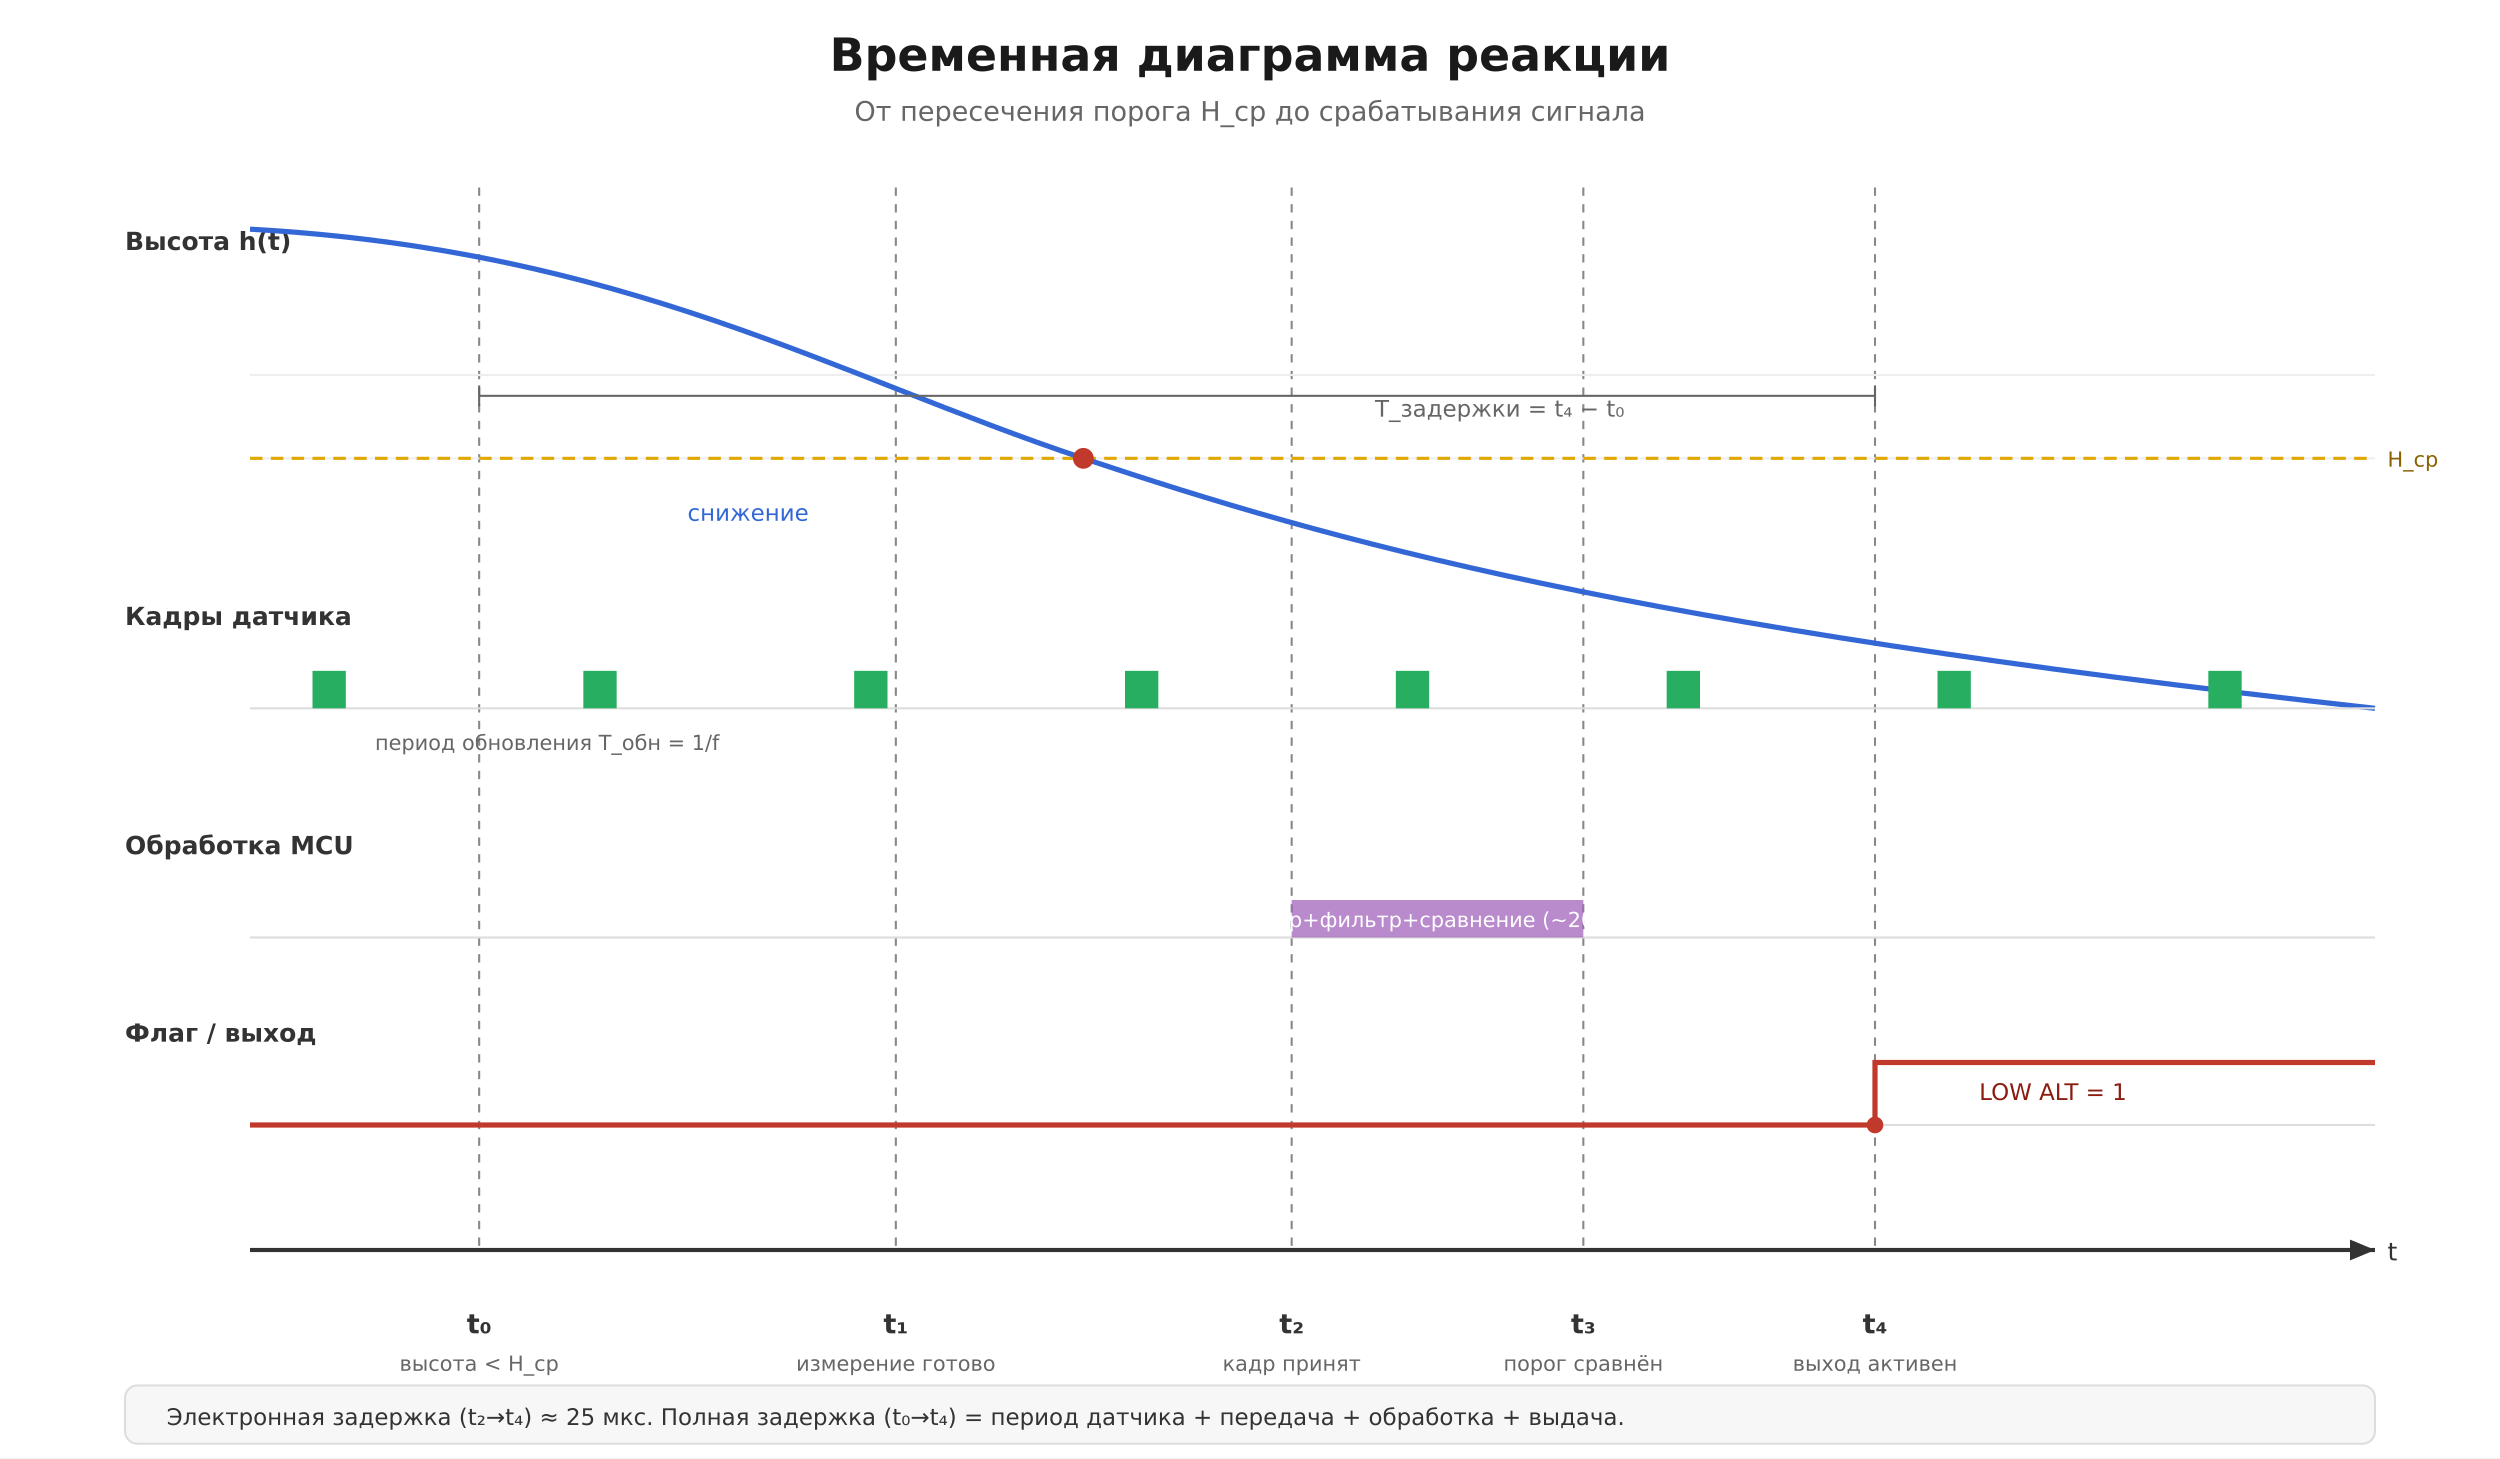
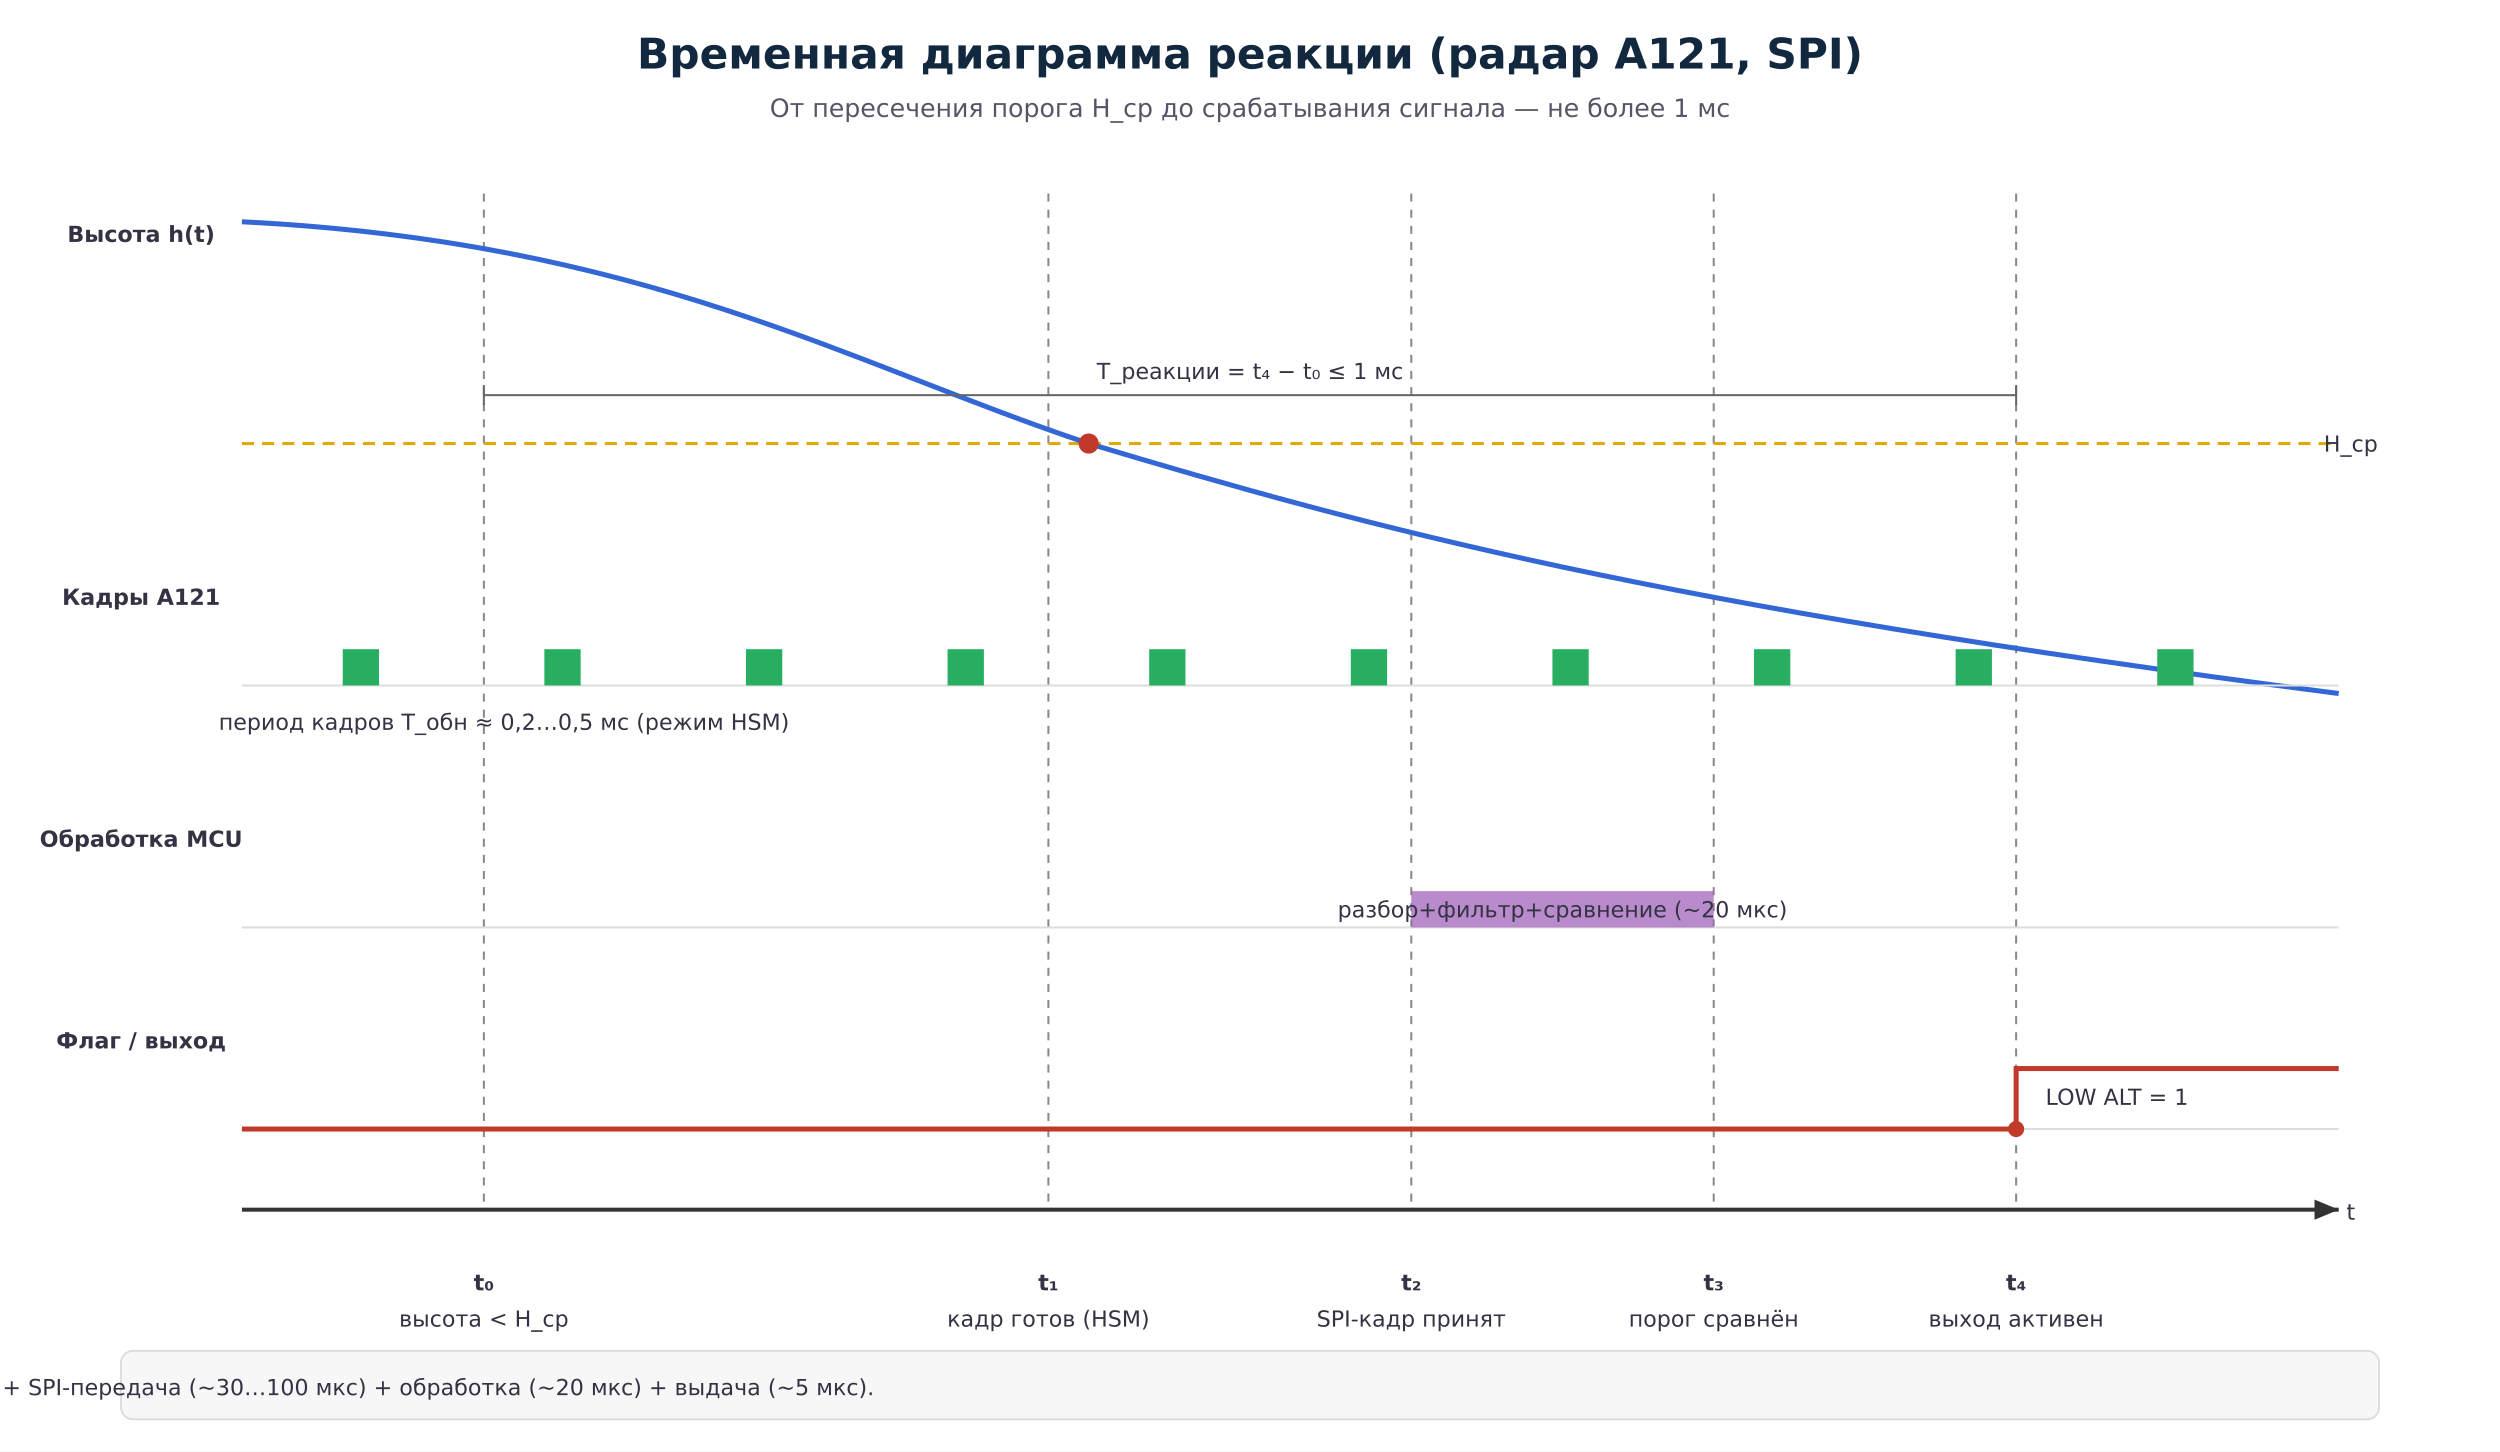
- <svg xmlns="http://www.w3.org/2000/svg" width="1200" height="700" viewBox="0 0 1200 700" font-family="DejaVu Sans, Arial, sans-serif">
-   <rect width="1200" height="700" fill="#ffffff" />
-   <text x="600" y="34" font-size="22" font-weight="bold" text-anchor="middle" fill="#1a1a1a">Временная диаграмма реакции</text>
-   <text x="600" y="58" font-size="13" text-anchor="middle" fill="#666">От пересечения порога H_ср до срабатывания сигнала</text>
-   <line x1="120" y1="600" x2="1140" y2="600" stroke="#333" stroke-width="2" />
-   <polygon points="1140,600 1128,595 1128,605" fill="#333" />
-   <text x="1146" y="605" font-size="12" fill="#333">t</text>
-   <g stroke="#888" stroke-width="1" stroke-dasharray="4 4">
-     <line x1="230" y1="90" x2="230" y2="600" />
-     <line x1="430" y1="90" x2="430" y2="600" />
-     <line x1="620" y1="90" x2="620" y2="600" />
-     <line x1="760" y1="90" x2="760" y2="600" />
-     <line x1="900" y1="90" x2="900" y2="600" />
-   </g>
-   <g font-size="13" font-weight="bold" fill="#333" text-anchor="middle">
-     <text x="230" y="640">t₀</text>
-     <text x="430" y="640">t₁</text>
-     <text x="620" y="640">t₂</text>
-     <text x="760" y="640">t₃</text>
-     <text x="900" y="640">t₄</text>
-   </g>
-   <g font-size="10" fill="#666" text-anchor="middle">
-     <text x="230" y="658">высота &lt; H_ср</text>
-     <text x="430" y="658">измерение готово</text>
-     <text x="620" y="658">кадр принят</text>
-     <text x="760" y="658">порог сравнён</text>
-     <text x="900" y="658">выход активен</text>
-   </g>
-   <text x="60" y="120" font-size="12" font-weight="bold" fill="#333">Высота h(t)</text>
-   <line x1="120" y1="180" x2="1140" y2="180" stroke="#eee" />
-   <line x1="120" y1="220" x2="1140" y2="220" stroke="#eee" />
-   <line x1="120" y1="220" x2="1140" y2="220" stroke="#e0a800" stroke-width="1.5" stroke-dasharray="6 4" />
-   <text x="1146" y="224" font-size="10" fill="#8a6100">H_ср</text>
-   <path d="M120,110 C300,120 400,180 520,220 C640,260 780,300 1140,340" fill="none" stroke="#3367d6" stroke-width="2.5" />
-   <circle cx="520" cy="220" r="5" fill="#c0392b" />
-   <text x="60" y="300" font-size="12" font-weight="bold" fill="#333">Кадры датчика</text>
-   <line x1="120" y1="340" x2="1140" y2="340" stroke="#ddd" />
-   <g fill="#27ae60">
-     <rect x="150" y="322" width="16" height="18" />
-     <rect x="280" y="322" width="16" height="18" />
-     <rect x="410" y="322" width="16" height="18" />
-     <rect x="540" y="322" width="16" height="18" />
-     <rect x="670" y="322" width="16" height="18" />
-     <rect x="800" y="322" width="16" height="18" />
-     <rect x="930" y="322" width="16" height="18" />
-     <rect x="1060" y="322" width="16" height="18" />
-   </g>
-   <text x="180" y="360" font-size="10" fill="#666">период обновления T_обн = 1/f</text>
-   <text x="60" y="410" font-size="12" font-weight="bold" fill="#333">Обработка MCU</text>
-   <line x1="120" y1="450" x2="1140" y2="450" stroke="#ddd" />
-   <rect x="620" y="432" width="140" height="18" fill="#9b59b6" opacity="0.7" />
-   <text x="690" y="445" font-size="10" fill="#fff" text-anchor="middle">разбор+фильтр+сравнение (~20 мкс)</text>
-   <text x="60" y="500" font-size="12" font-weight="bold" fill="#333">Флаг / выход</text>
-   <line x1="120" y1="540" x2="1140" y2="540" stroke="#ddd" />
-   <path d="M120,540 L900,540 L900,510 L1140,510" fill="none" stroke="#c0392b" stroke-width="2.5" />
-   <text x="950" y="528" font-size="11" fill="#8a1c10">LOW ALT = 1</text>
-   <circle cx="900" cy="540" r="4" fill="#c0392b" />
-   <text x="330" y="250" font-size="11" fill="#3367d6">снижение</text>
-   <text x="660" y="200" font-size="11" fill="#666">T_задержки = t₄ − t₀</text>
-   <line x1="230" y1="190" x2="900" y2="190" stroke="#666" stroke-width="1" />
-   <line x1="230" y1="185" x2="230" y2="195" stroke="#666" />
-   <line x1="900" y1="185" x2="900" y2="195" stroke="#666" />
-   <rect x="60" y="665" width="1080" height="28" rx="6" fill="#f7f7f7" stroke="#ddd" />
-   <text x="80" y="684" font-size="11" fill="#333">Электронная задержка (t₂→t₄) ≈ 25 мкс. Полная задержка (t₀→t₄) = период датчика + передача + обработка + выдача.</text>
+ <svg xmlns="http://www.w3.org/2000/svg" width="1240" height="720" viewBox="0 0 1240 720" font-family="DejaVu Sans, Arial, sans-serif">
+   <defs>
+     <marker id="arw" markerWidth="10" markerHeight="10" refX="9" refY="3" orient="auto">
+       <path d="M0,0 L9,3 L0,6 z" fill="#334" />
+     </marker>
+     <style>
+       .box{fill:#eef4fb;stroke:#2b5f9e;stroke-width:2}
+       .box2{fill:#fdf1e6;stroke:#c07a2b;stroke-width:2}
+       .box3{fill:#eafaf0;stroke:#2f8f52;stroke-width:2}
+       .box4{fill:#fdeaea;stroke:#b33;stroke-width:2}
+       .t{font-size:14px;fill:#1a2330;text-anchor:middle;font-weight:bold}
+       .ts{font-size:11px;fill:#556;text-anchor:middle}
+       .wire{stroke:#334;stroke-width:2;fill:none;marker-end:url(#arw)}
+       .title{font-size:21px;font-weight:bold;fill:#12283f;text-anchor:middle}
+       .sub{font-size:12.5px;fill:#556;text-anchor:middle}
+       .lbl{font-size:11px;fill:#334;text-anchor:middle}
+     </style>
+   </defs>
+   <rect width="1240" height="720" fill="#ffffff" />
+   <text x="620" y="34" class="title">Временная диаграмма реакции (радар A121, SPI)</text>
+   <text x="620" y="58" class="sub">От пересечения порога H_ср до срабатывания сигнала — не более 1 мс</text>
+   <line x1="120" y1="600" x2="1160" y2="600" stroke="#333" stroke-width="2" />
+   <polygon points="1160,600 1148,595 1148,605" fill="#333" />
+   <text x="1166" y="605" class="lbl" text-anchor="start">t</text>
+   <line x1="240" y1="96" x2="240" y2="600" stroke="#888" stroke-width="1" stroke-dasharray="4 4" />
+   <text x="240" y="640" class="lbl" font-size="13" font-weight="bold">t₀</text>
+   <text x="240" y="658" class="lbl" font-size="10" fill="#666">высота &lt; H_ср</text>
+   <line x1="520" y1="96" x2="520" y2="600" stroke="#888" stroke-width="1" stroke-dasharray="4 4" />
+   <text x="520" y="640" class="lbl" font-size="13" font-weight="bold">t₁</text>
+   <text x="520" y="658" class="lbl" font-size="10" fill="#666">кадр готов (HSM)</text>
+   <line x1="700" y1="96" x2="700" y2="600" stroke="#888" stroke-width="1" stroke-dasharray="4 4" />
+   <text x="700" y="640" class="lbl" font-size="13" font-weight="bold">t₂</text>
+   <text x="700" y="658" class="lbl" font-size="10" fill="#666">SPI-кадр принят</text>
+   <line x1="850" y1="96" x2="850" y2="600" stroke="#888" stroke-width="1" stroke-dasharray="4 4" />
+   <text x="850" y="640" class="lbl" font-size="13" font-weight="bold">t₃</text>
+   <text x="850" y="658" class="lbl" font-size="10" fill="#666">порог сравнён</text>
+   <line x1="1000" y1="96" x2="1000" y2="600" stroke="#888" stroke-width="1" stroke-dasharray="4 4" />
+   <text x="1000" y="640" class="lbl" font-size="13" font-weight="bold">t₄</text>
+   <text x="1000" y="658" class="lbl" font-size="10" fill="#666">выход активен</text>
+   <text x="70" y="120" class="lbl" text-anchor="start" font-size="12" font-weight="bold">Высота h(t)</text>
+   <line x1="120" y1="220" x2="1160" y2="220" stroke="#e0a800" stroke-width="1.5" stroke-dasharray="6 4" />
+   <text x="1166" y="224" class="lbl" text-anchor="start" font-size="10" fill="#8a6100">H_ср</text>
+   <path d="M120,110 C320,120 420,180 540,220 C680,262 820,300 1160,344" fill="none" stroke="#3367d6" stroke-width="2.5" />
+   <circle cx="540" cy="220" r="5" fill="#c0392b" />
+   <text x="70" y="300" class="lbl" text-anchor="start" font-size="12" font-weight="bold">Кадры A121</text>
+   <line x1="120" y1="340" x2="1160" y2="340" stroke="#ddd" />
+   <rect x="170" y="322" width="18" height="18" fill="#27ae60" />
+   <rect x="270" y="322" width="18" height="18" fill="#27ae60" />
+   <rect x="370" y="322" width="18" height="18" fill="#27ae60" />
+   <rect x="470" y="322" width="18" height="18" fill="#27ae60" />
+   <rect x="570" y="322" width="18" height="18" fill="#27ae60" />
+   <rect x="670" y="322" width="18" height="18" fill="#27ae60" />
+   <rect x="770" y="322" width="18" height="18" fill="#27ae60" />
+   <rect x="870" y="322" width="18" height="18" fill="#27ae60" />
+   <rect x="970" y="322" width="18" height="18" fill="#27ae60" />
+   <rect x="1070" y="322" width="18" height="18" fill="#27ae60" />
+   <text x="250" y="362" class="lbl" text-anchor="start" font-size="10" fill="#666">период кадров T_обн ≈ 0,2…0,5 мс (режим HSM)</text>
+   <text x="70" y="420" class="lbl" text-anchor="start" font-size="12" font-weight="bold">Обработка MCU</text>
+   <line x1="120" y1="460" x2="1160" y2="460" stroke="#ddd" />
+   <rect x="700" y="442" width="150" height="18" fill="#9b59b6" opacity="0.7" />
+   <text x="775" y="455" class="lbl" font-size="10" fill="#fff">разбор+фильтр+сравнение (~20 мкс)</text>
+   <text x="70" y="520" class="lbl" text-anchor="start" font-size="12" font-weight="bold">Флаг / выход</text>
+   <line x1="120" y1="560" x2="1160" y2="560" stroke="#ddd" />
+   <path d="M120,560 L1000,560 L1000,530 L1160,530" fill="none" stroke="#c0392b" stroke-width="2.5" />
+   <text x="1050" y="548" class="lbl" text-anchor="start" font-size="11" fill="#8a1c10">LOW ALT = 1</text>
+   <circle cx="1000" cy="560" r="4" fill="#c0392b" />
+   <line x1="240" y1="196" x2="1000" y2="196" stroke="#666" stroke-width="1" />
+   <line x1="240" y1="191" x2="240" y2="201" stroke="#666" />
+   <line x1="1000" y1="191" x2="1000" y2="201" stroke="#666" />
+   <text x="620" y="188" class="lbl" font-size="12" fill="#666">T_реакции = t₄ − t₀ ≤ 1 мс</text>
+   <rect x="60" y="670" width="1120" height="34" rx="6" fill="#f7f7f7" stroke="#ddd" />
+   <text x="80" y="692" class="lbl" text-anchor="start" font-size="11">Составляющие: кадр A121 (~0,2…0,5 мс, HSM) + SPI-передача (~30…100 мкс) + обработка (~20 мкс) + выдача (~5 мкс).</text>
</svg>
